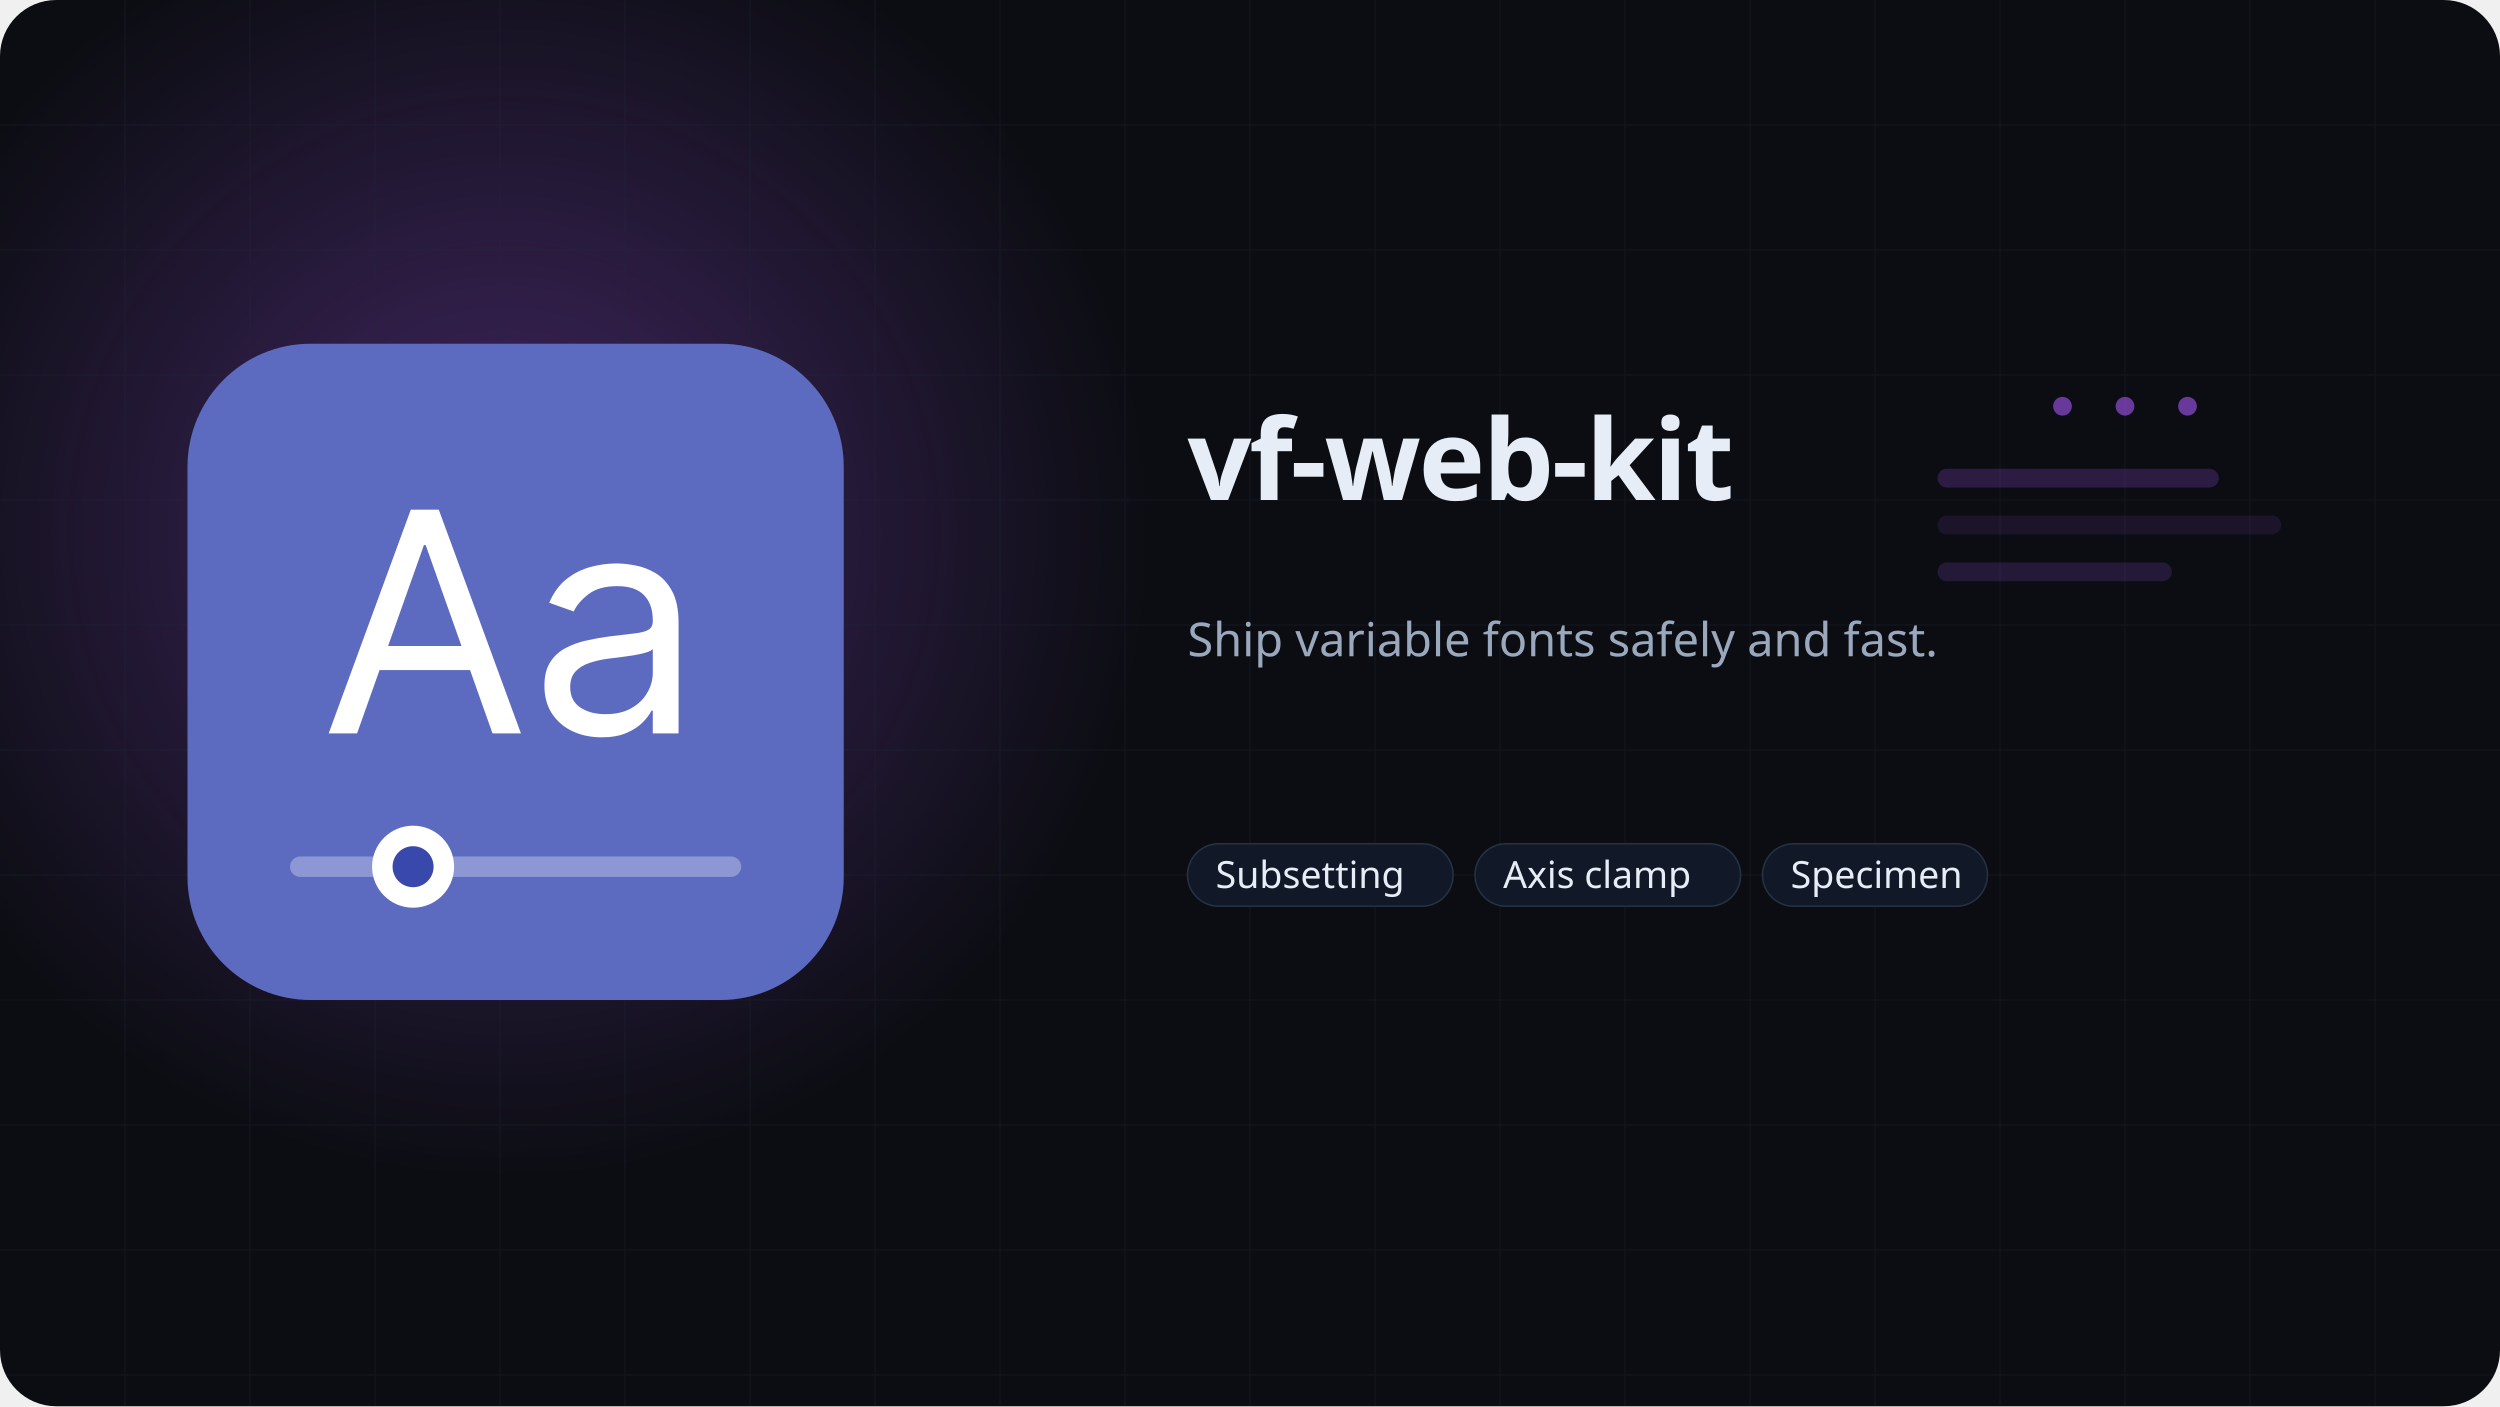
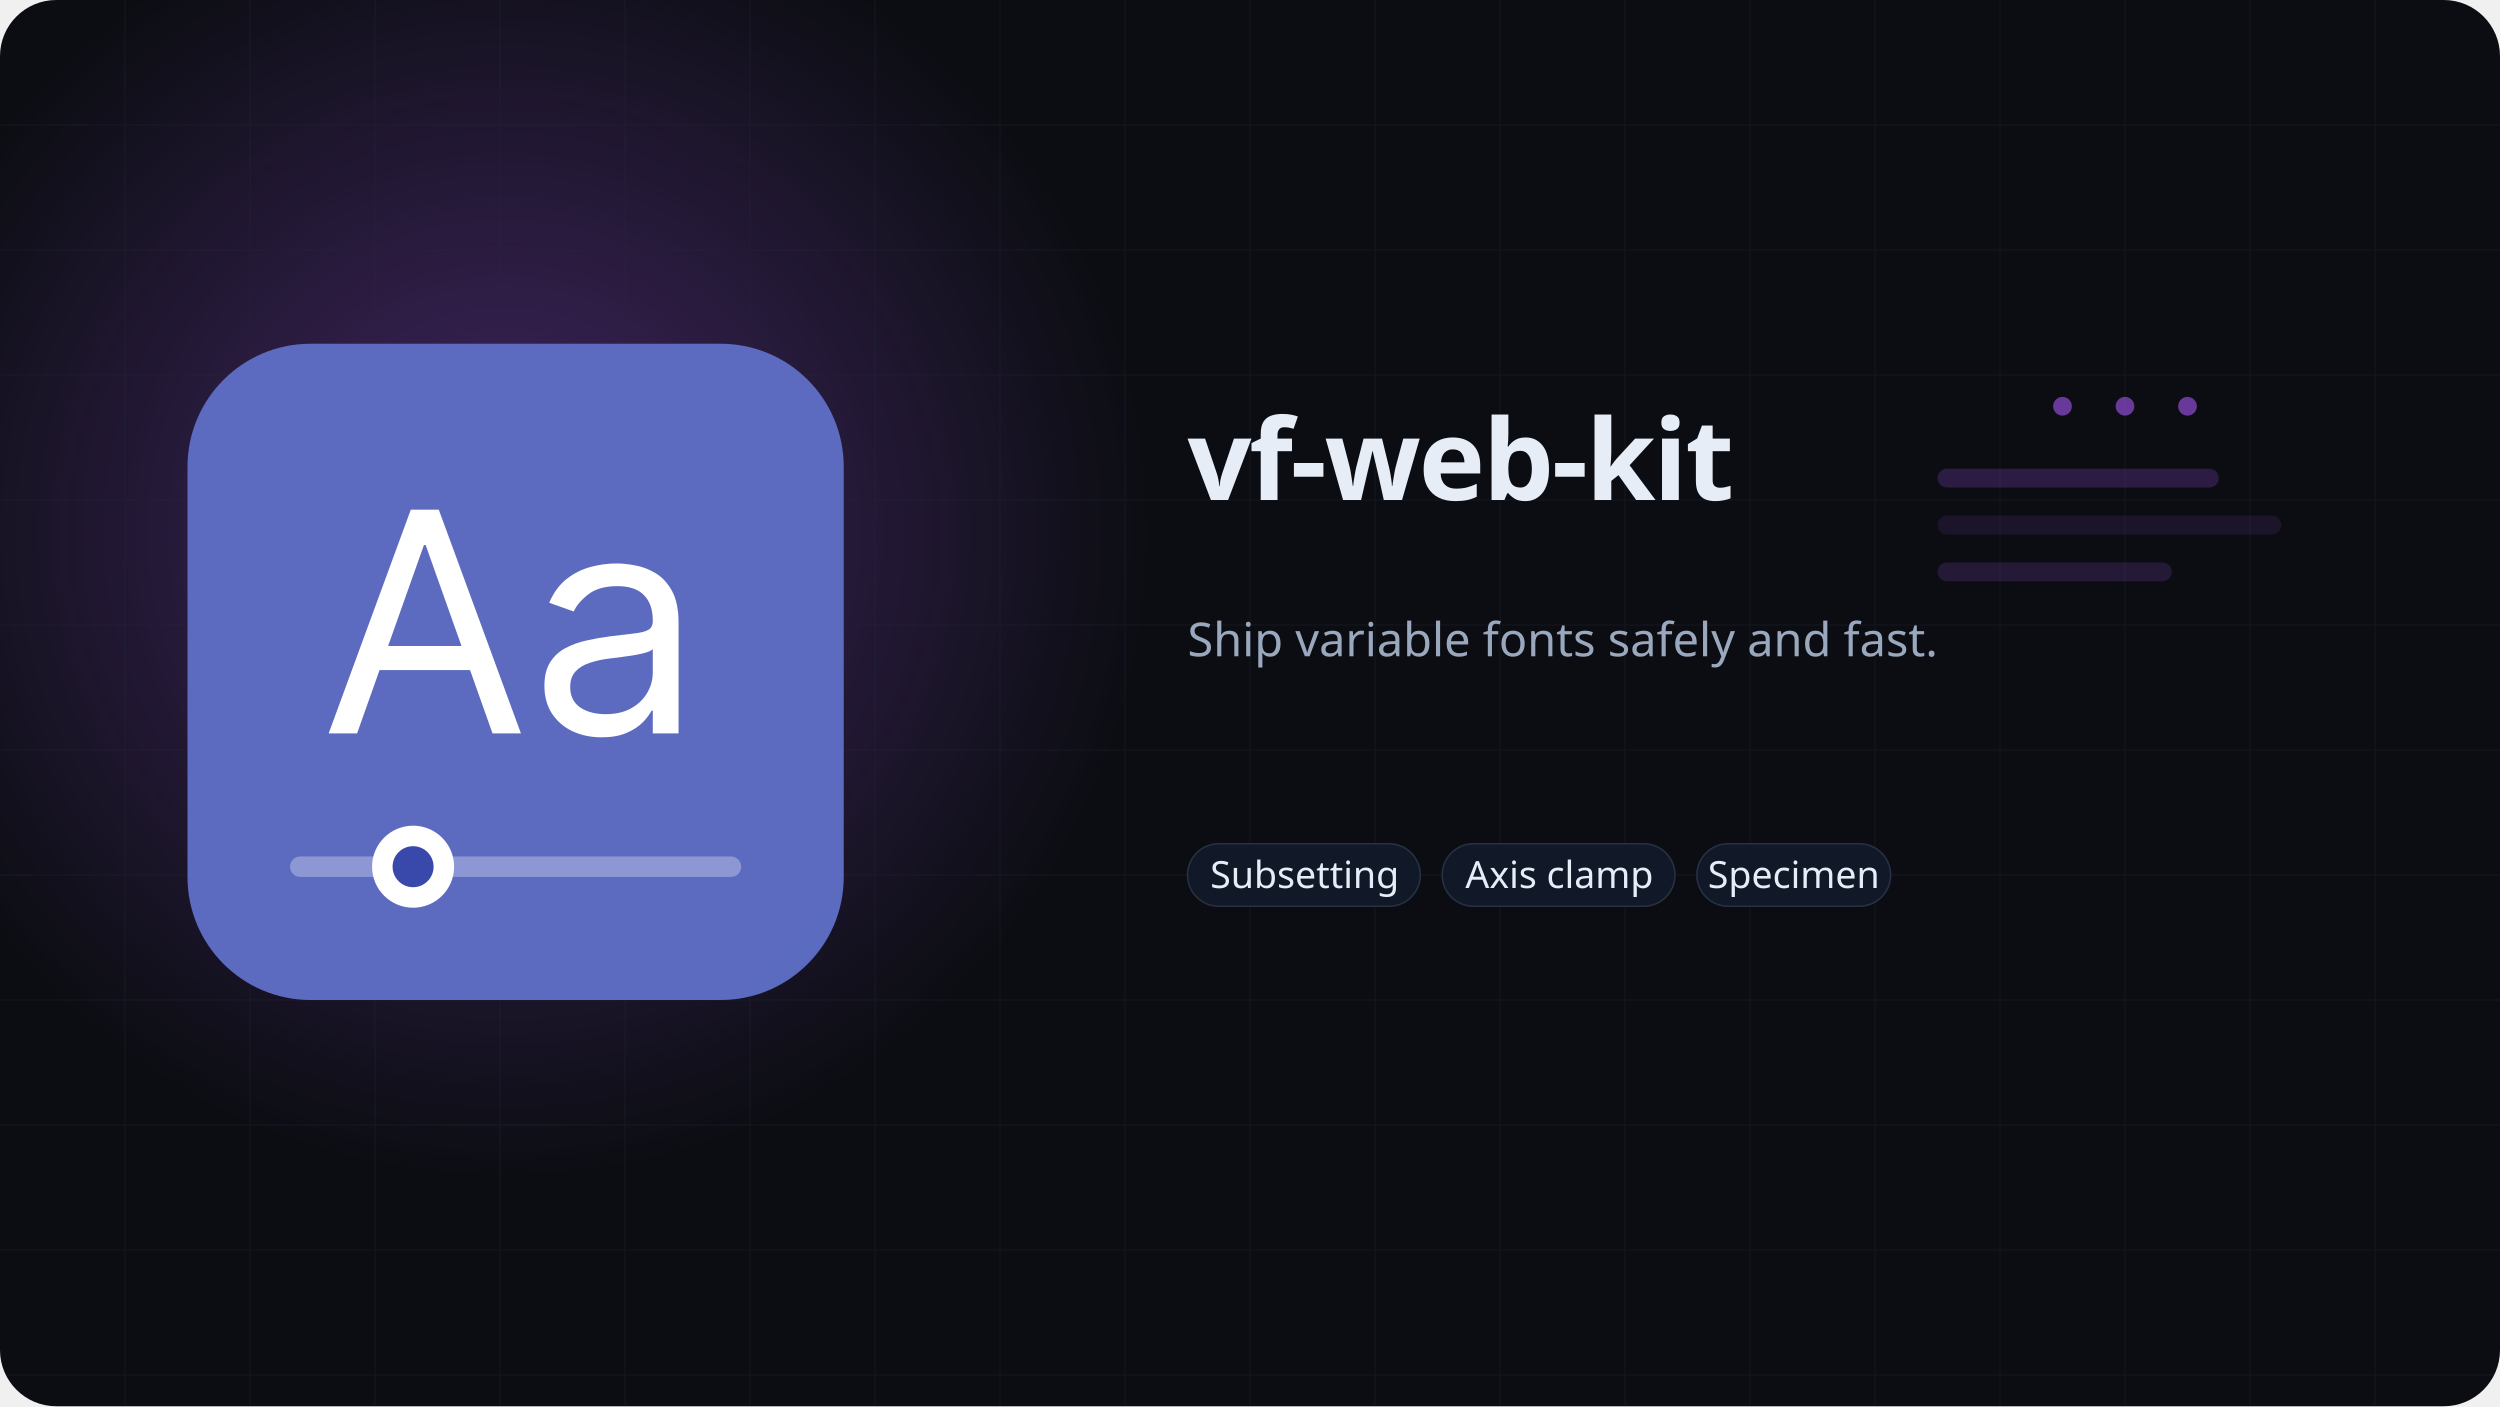
<svg xmlns="http://www.w3.org/2000/svg" width="1600" height="900" fill="none" style="color-scheme:light dark" viewBox="0 0 1600 900">
  <style>text{font-family:"Space Grotesk","Sora","IBM Plex Sans",sans-serif}</style>
  <defs>
    <radialGradient id="glow" cx="0" cy="0" r="1" gradientTransform="rotate(45 -250.416 556.274)scale(420)" gradientUnits="userSpaceOnUse">
      <stop stop-color="#A855F7" stop-opacity=".35" />
      <stop offset="1" stop-color="#A855F7" stop-opacity="0" />
    </radialGradient>
    <clipPath id="heroClip">
      <rect width="1600" height="900" rx="36" />
    </clipPath>
  </defs>
  <g clip-path="url(#heroClip)">
    <path fill="#0B0D12" d="M0 0h1600v900H0z" />
    <path fill="url(#glow)" d="M0 0h1600v900H0z" />
    <path stroke="#1F2A37" d="M80 0v900M160 0v900M240 0v900M320 0v900M400 0v900M480 0v900M560 0v900M640 0v900M720 0v900M800 0v900M880 0v900M960 0v900m80-900v900m80-900v900m80-900v900m80-900v900m80-900v900m80-900v900m80-900v900M0 80h1600M0 160h1600M0 240h1600M0 320h1600M0 400h1600M0 480h1600M0 560h1600M0 640h1600M0 720h1600M0 800h1600M0 880h1600" opacity=".25" />
    <g transform="translate(120 220)scale(6.5625)">
      <g clip-path="url(#clip0_313_76)">
        <path fill="url(#paint0_linear_313_76)" d="M52 0H12C5.373 0 0 5.373 0 12v40c0 6.627 5.373 12 12 12h40c6.627 0 12-5.373 12-12V12c0-6.627-5.373-12-12-12" />
        <path fill="#fff" d="M16.537 38h-2.77l8.011-21.818h2.728L32.517 38h-2.77l-6.52-18.366h-.17zm1.023-8.523h11.164v2.344H17.56zm22.83 8.906q-1.556 0-2.823-.585a4.84 4.84 0 0 1-2.014-1.716q-.745-1.129-.745-2.727 0-1.405.553-2.28a3.9 3.9 0 0 1 1.481-1.385 7.8 7.8 0 0 1 2.046-.745q1.13-.256 2.269-.405 1.491-.192 2.418-.288.938-.106 1.364-.351.437-.246.437-.853v-.085q0-1.577-.863-2.45-.852-.874-2.589-.874-1.8 0-2.823.789-1.023.787-1.438 1.683l-2.387-.852q.64-1.492 1.705-2.323a6.4 6.4 0 0 1 2.344-1.172 9.7 9.7 0 0 1 2.514-.34q.788 0 1.81.191 1.035.18 1.993.756.97.576 1.609 1.737t.639 3.11V38h-2.514v-2.216h-.128q-.256.532-.852 1.14-.597.608-1.588 1.033-.99.427-2.418.426m.383-2.258q1.492 0 2.515-.586 1.033-.586 1.555-1.513a3.85 3.85 0 0 0 .533-1.95v-2.3q-.16.191-.703.351-.532.15-1.236.267-.693.105-1.353.191-.65.075-1.055.128a9.6 9.6 0 0 0-1.832.416q-.842.276-1.364.841-.51.555-.511 1.513 0 1.31.97 1.982.98.66 2.481.66" />
        <path fill="#fff" d="M53 50H11a1 1 0 1 0 0 2h42a1 1 0 1 0 0-2" opacity=".3" />
        <path fill="#fff" d="M22 55a4 4 0 1 0 0-8 4 4 0 0 0 0 8" />
        <path fill="#3949AB" d="M22 53a2 2 0 1 0 0-4 2 2 0 0 0 0 4" />
      </g>
      <defs>
        <linearGradient id="paint0_linear_313_76" x1="0" x2="4096" y1="0" y2="4096" gradientUnits="userSpaceOnUse">
          <stop stop-color="#5C6BC0" />
          <stop offset="1" stop-color="#3949AB" />
        </linearGradient>
        <clipPath id="clip0_313_76">
          <path fill="#fff" d="M0 0h64v64H0z" />
        </clipPath>
      </defs>
    </g>
    <text x="760" y="320" fill="#E6EDF7" font-size="72" font-weight="700" letter-spacing="-.02em">vf-web-kit</text>
    <text x="760" y="420" fill="#9AA8BD" font-size="30">Ship variable fonts safely and fast.</text>
    <g transform="translate(760 540)">
-       <rect width="170" height="40" fill="#111827" stroke="#263142" rx="20" />
-       <text x="18" y="20" fill="#E6EDF7" dominant-baseline="middle" font-size="24">Subsetting</text>
+       <rect width="149" height="40" fill="#111827" stroke="#263142" rx="20" />
+       <text x="75" y="20" fill="#E6EDF7" dominant-baseline="middle" font-size="24" text-anchor="middle">Subsetting</text>
    </g>
-     <g transform="translate(944 540)">
-       <rect width="170" height="40" fill="#111827" stroke="#263142" rx="20" />
-       <text x="18" y="20" fill="#E6EDF7" dominant-baseline="middle" font-size="24">Axis clamp</text>
+     <g transform="translate(923 540)">
+       <rect width="149" height="40" fill="#111827" stroke="#263142" rx="20" />
+       <text x="75" y="20" fill="#E6EDF7" dominant-baseline="middle" font-size="24" text-anchor="middle">Axis clamp</text>
    </g>
-     <g transform="translate(1128 540)">
-       <rect width="144" height="40" fill="#111827" stroke="#263142" rx="20" />
-       <text x="18" y="20" fill="#E6EDF7" dominant-baseline="middle" font-size="24">Specimen</text>
+     <g transform="translate(1086 540)">
+       <rect width="124" height="40" fill="#111827" stroke="#263142" rx="20" />
+       <text x="62" y="20" fill="#E6EDF7" dominant-baseline="middle" font-size="24" text-anchor="middle">Specimen</text>
    </g>
    <g opacity=".6">
      <circle cx="1320" cy="260" r="6" fill="#A855F7" />
      <circle cx="1360" cy="260" r="6" fill="#A855F7" />
      <circle cx="1400" cy="260" r="6" fill="#A855F7" />
      <rect width="180" height="12" x="1240" y="300" fill="#A855F7" fill-opacity=".35" rx="6" />
      <rect width="220" height="12" x="1240" y="330" fill="#A855F7" fill-opacity=".18" rx="6" />
      <rect width="150" height="12" x="1240" y="360" fill="#A855F7" fill-opacity=".28" rx="6" />
    </g>
  </g>
</svg>
